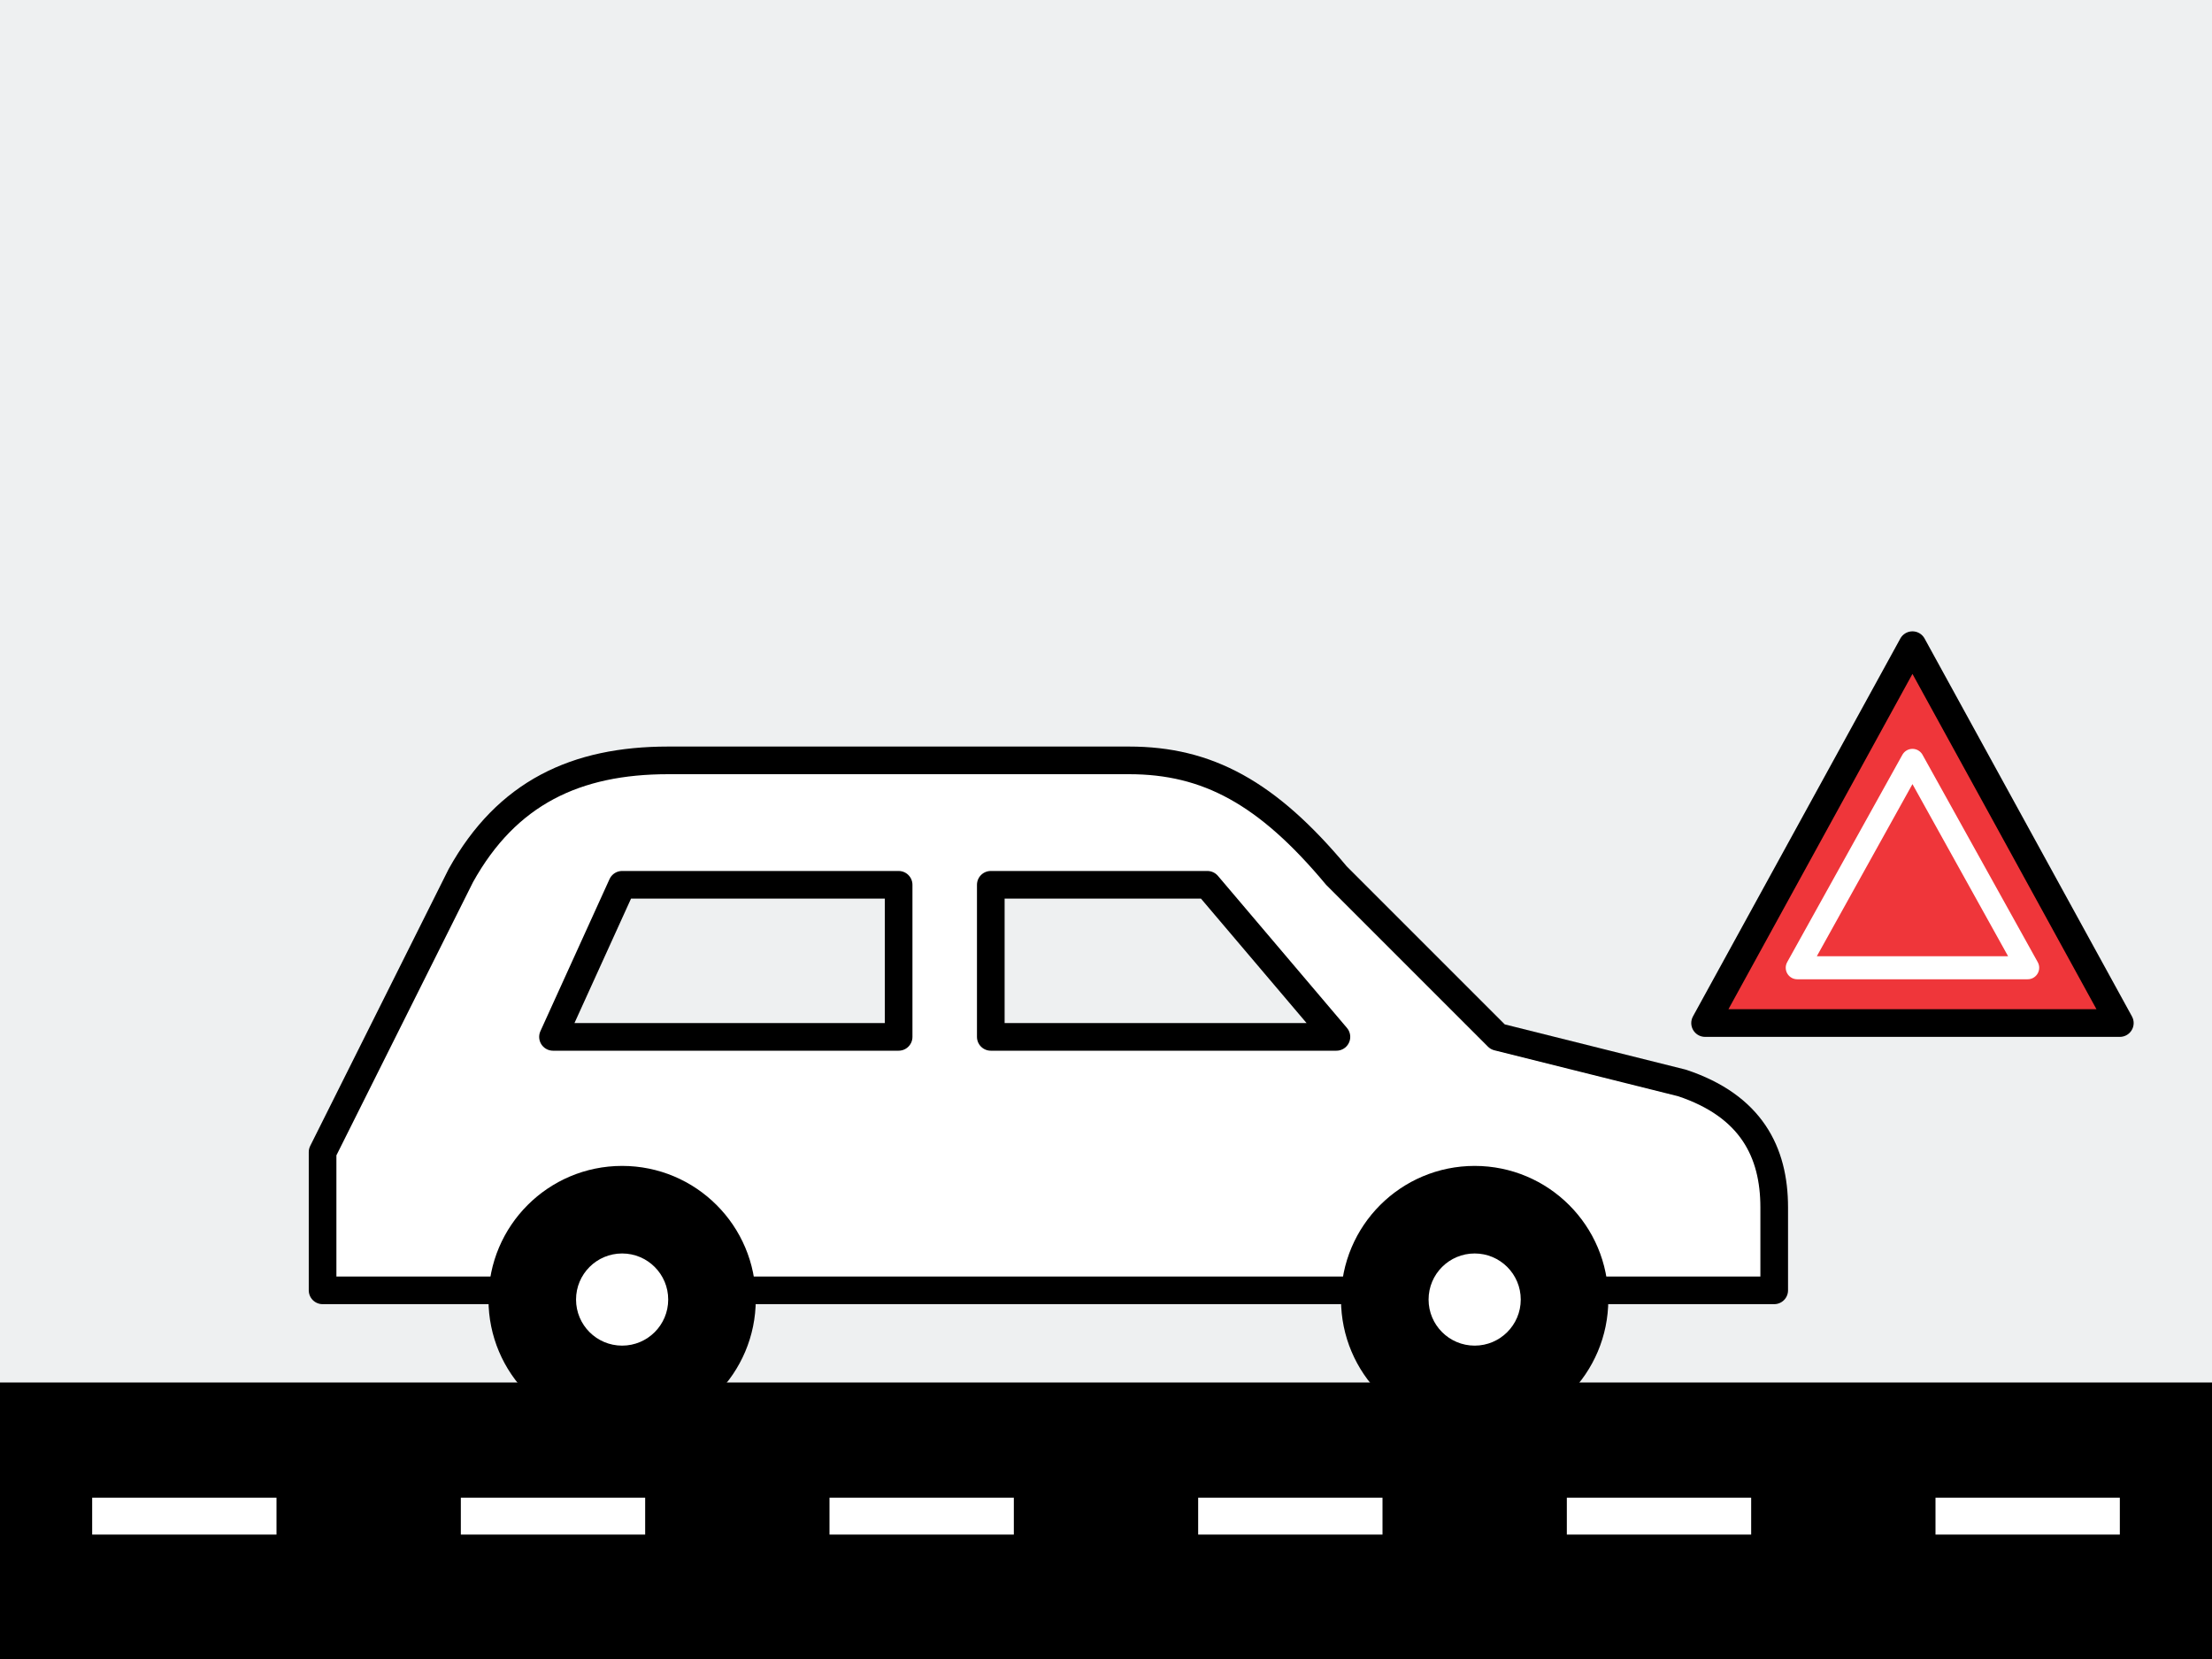
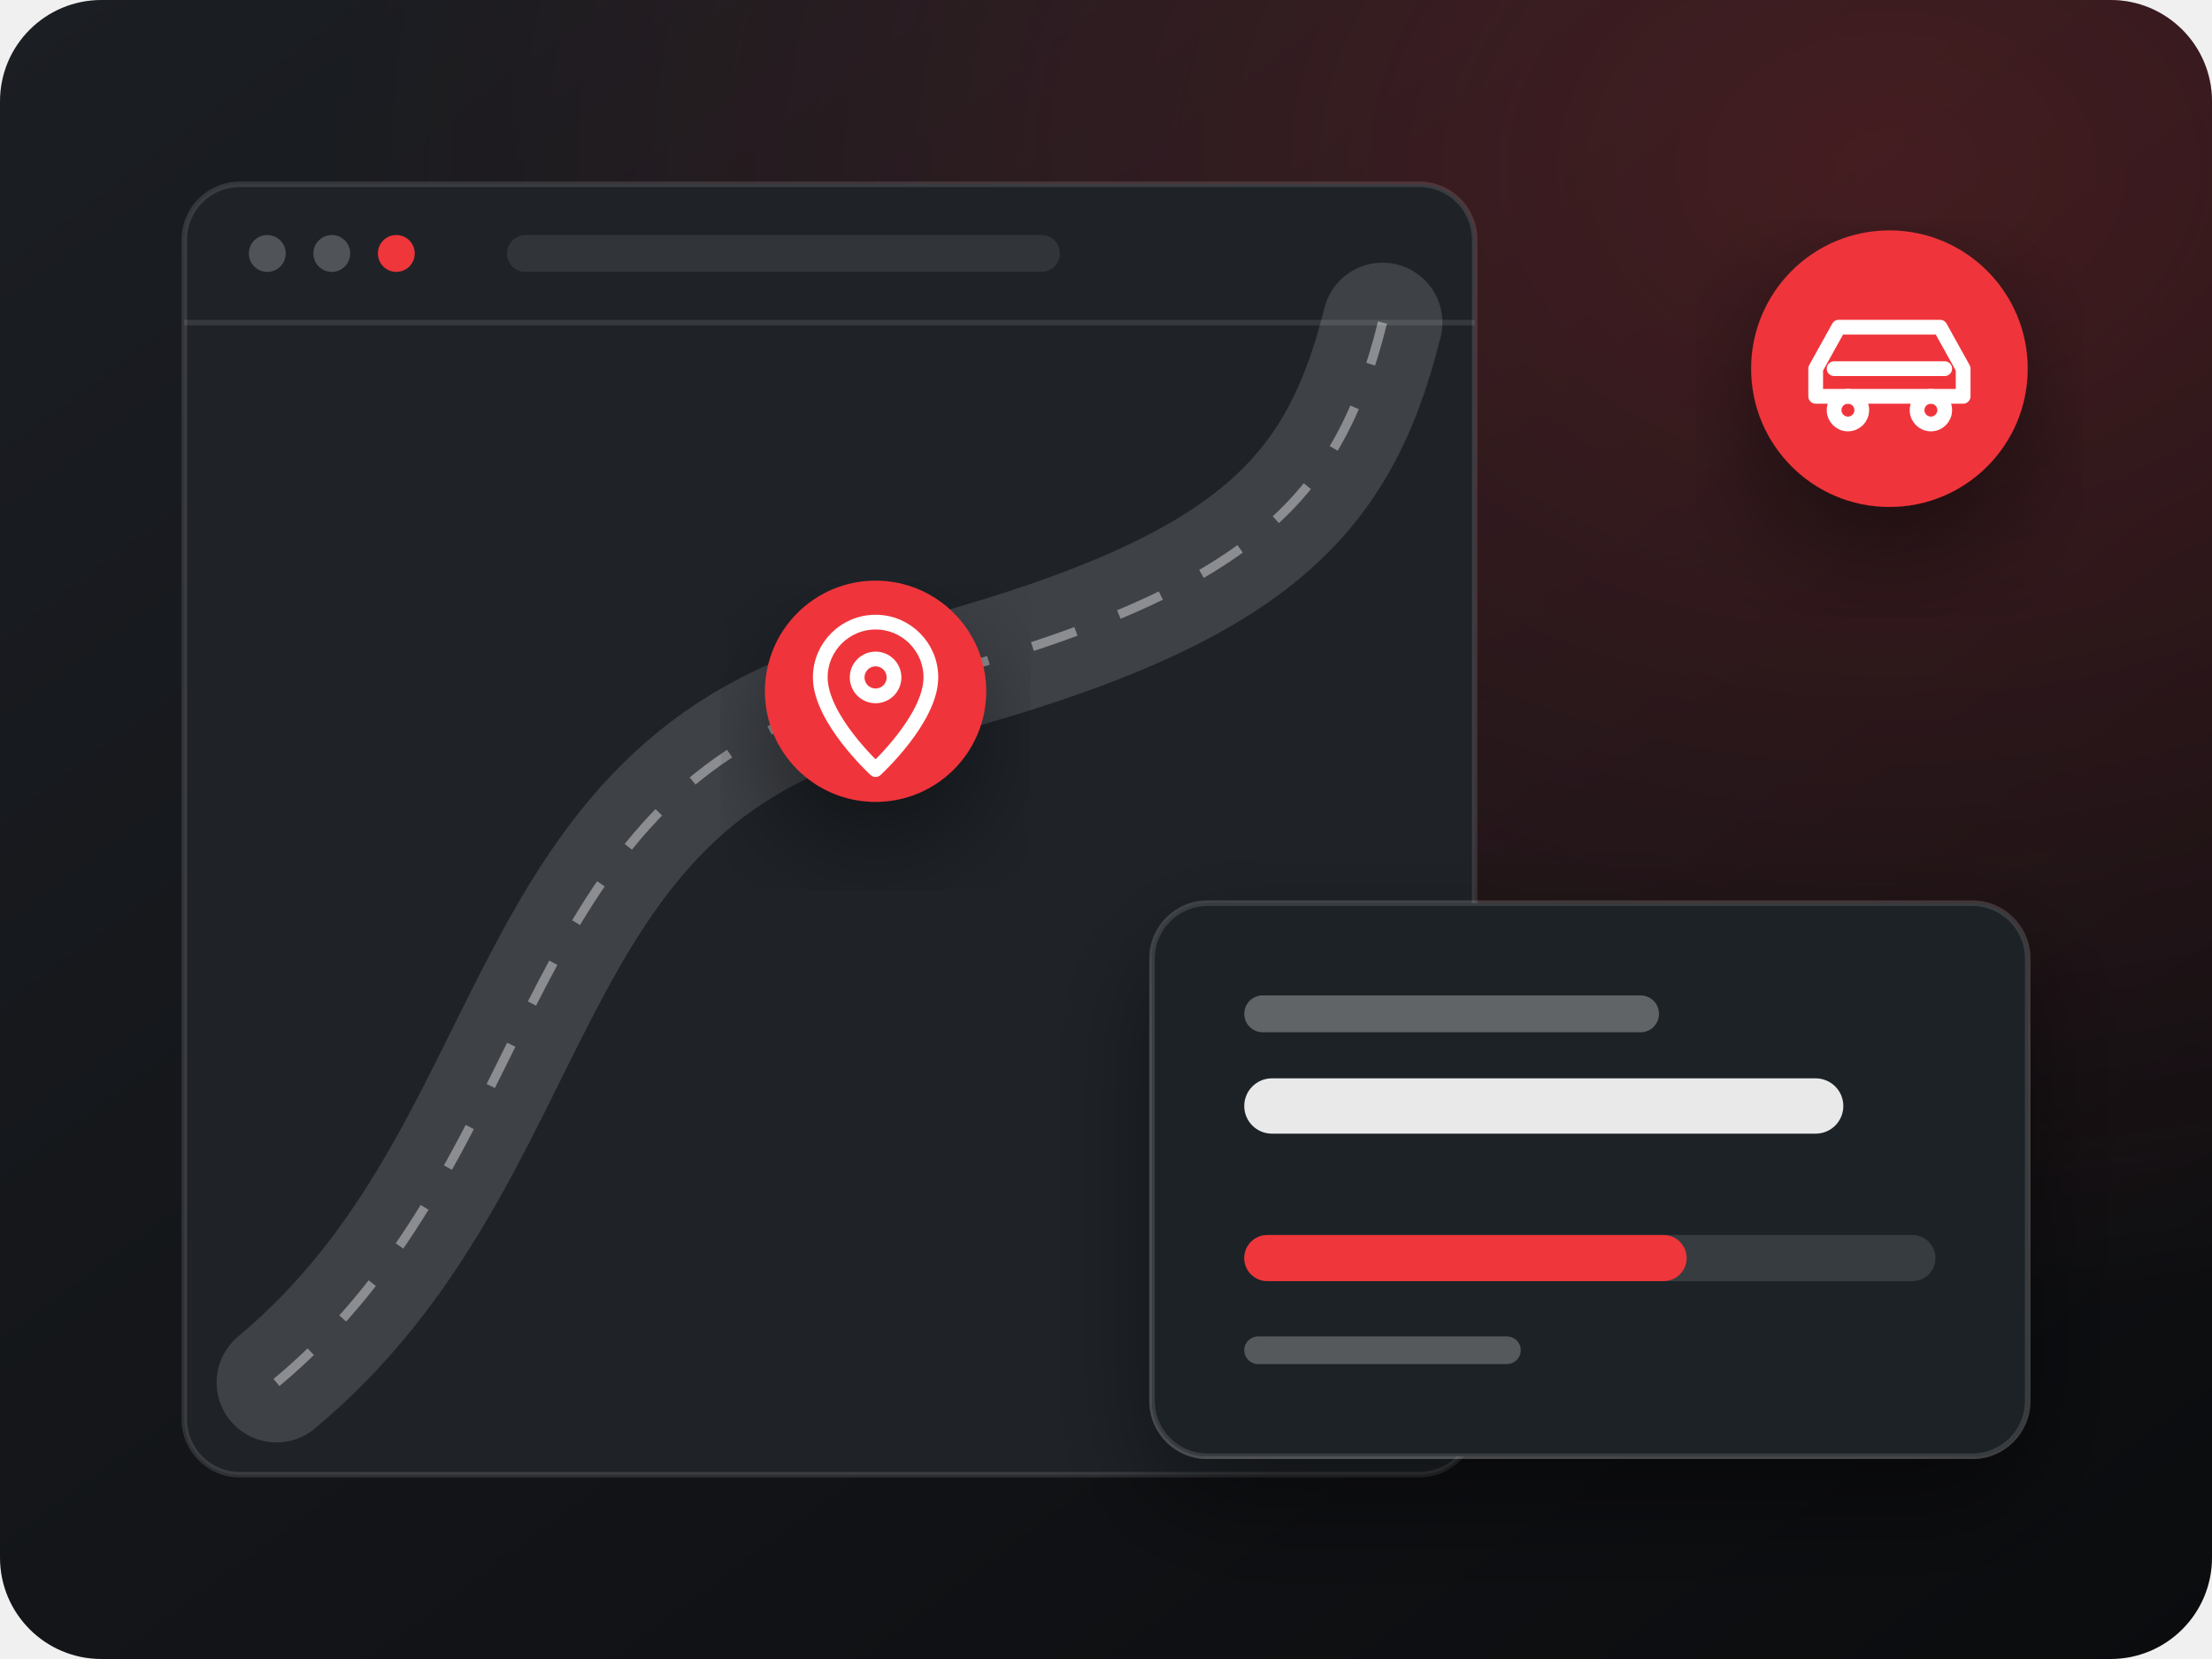
<svg xmlns="http://www.w3.org/2000/svg" viewBox="0 0 480 360" role="img" aria-labelledby="t">
-   <rect width="480" height="360" fill="#eef0f1" />
-   <g stroke="#000" stroke-width="6" stroke-linejoin="round" stroke-linecap="round">
-     <path d="M0 300 L480 300 L480 360 L0 360 Z" fill="#000" stroke="none" />
-     <rect x="20" y="325" width="40" height="8" fill="#fff" stroke="none" />
-     <rect x="100" y="325" width="40" height="8" fill="#fff" stroke="none" />
-     <rect x="180" y="325" width="40" height="8" fill="#fff" stroke="none" />
-     <rect x="260" y="325" width="40" height="8" fill="#fff" stroke="none" />
-     <rect x="340" y="325" width="40" height="8" fill="#fff" stroke="none" />
-     <rect x="420" y="325" width="40" height="8" fill="#fff" stroke="none" />
-     <path d="M70 250 L100 190 C110 172 125 165 145 165 L245 165 C262 165 275 172 290 190 L325 225 L365 235 C380 240 385 250 385 262 L385 280 L70 280 Z" fill="#fff" />
-     <path d="M120 225 L135 192 L195 192 L195 225 Z M215 225 L215 192 L262 192 L290 225 Z" fill="#eef0f1" />
-     <circle cx="135" cy="282" r="26" fill="#000" />
-     <circle cx="135" cy="282" r="10" fill="#fff" stroke="none" />
-     <circle cx="320" cy="282" r="26" fill="#000" />
-     <circle cx="320" cy="282" r="10" fill="#fff" stroke="none" />
-     <path d="M415 140 L460 222 L370 222 Z" fill="#ef363a" />
-     <path d="M415 165 L440 210 L390 210 Z" fill="none" stroke="#fff" stroke-width="5" />
+   <defs>
+     <linearGradient id="bg" x1="0" y1="0" x2="1" y2="1">
+       <stop offset="0" stop-color="#1B1E23" />
+       <stop offset="1" stop-color="#0B0C0E" />
+     </linearGradient>
+     <linearGradient id="area" x1="0" y1="0" x2="0" y2="1">
+       <stop offset="0" stop-color="#EF363A" stop-opacity=".35" />
+       <stop offset="1" stop-color="#EF363A" stop-opacity="0" />
+     </linearGradient>
+     <radialGradient id="glow" cx=".85" cy=".1" r=".7">
+       <stop offset="0" stop-color="#EF363A" stop-opacity=".22" />
+       <stop offset="1" stop-color="#EF363A" stop-opacity="0" />
+     </radialGradient>
+     <filter id="sh" x="-20%" y="-20%" width="140%" height="160%">
+       <feDropShadow dx="0" dy="10" stdDeviation="12" flood-color="#000" flood-opacity=".45" />
+     </filter>
+   </defs>
+   <rect width="480" height="360" rx="22" fill="url(#bg)" />
+   <rect width="480" height="360" rx="22" fill="url(#glow)" />
+   <g stroke-width="1.2">
+     <rect x="40" y="40" width="280" height="280" rx="12" fill="#1F2328" stroke="rgba(255,255,255,0.12)" />
+     <path d="M40 70h280" stroke="rgba(255,255,255,0.1)" />
+     <circle cx="58" cy="55" r="4" fill="rgba(255,255,255,0.22)" />
+     <circle cx="72" cy="55" r="4" fill="rgba(255,255,255,0.22)" />
+     <circle cx="86" cy="55" r="4" fill="#EF363A" />
+     <rect x="110" y="51" width="120" height="8" rx="4.0" fill="rgba(255,255,255,0.08)" />
+     <path d="M60 300 C 120 250, 110 170, 190 150 S 290 110, 300 70" fill="none" stroke="rgba(255,255,255,0.14)" stroke-width="26" stroke-linecap="round" />
+     <path d="M60 300 C 120 250, 110 170, 190 150 S 290 110, 300 70" fill="none" stroke="rgba(255,255,255,0.4)" stroke-width="2" stroke-dasharray="10 10" />
+     <circle cx="190" cy="150" r="24" fill="#EF363A" filter="url(#sh)" />
+     <g transform="translate(190 150)" fill="none" stroke="#fff" stroke-width="3.2" stroke-linecap="round" stroke-linejoin="round">
+       <path d="M0 17s-12 -11 -12 -20a12 12 0 0 1 24 0c0 9 -12 20 -12 20z" />
+       <circle cx="0" cy="-3" r="4" />
+     </g>
+     <rect x="250" y="196" width="190" height="120" rx="12" fill="#1F2328" stroke="rgba(255,255,255,0.12)" filter="url(#sh)" />
+     <rect x="270" y="216" width="90" height="8" rx="4.0" fill="rgba(255,255,255,0.3)" />
+     <rect x="270" y="234" width="130" height="12" rx="6.0" fill="rgba(255,255,255,0.9)" />
+     <rect x="270" y="268" width="150" height="10" rx="5" fill="rgba(255,255,255,0.12)" />
+     <rect x="270" y="268" width="96" height="10" rx="5" fill="#EF363A" />
+     <rect x="270" y="290" width="60" height="6" rx="3.0" fill="rgba(255,255,255,0.25)" />
+     <circle cx="410" cy="80" r="30" fill="#EF363A" filter="url(#sh)" />
+     <g transform="translate(410 80)" fill="none" stroke="#fff" stroke-width="3.2" stroke-linecap="round" stroke-linejoin="round">
+       <path d="M-16 6v-6l5 -9h22l5 9v6zM-12 0h24" />
+       <circle cx="-9" cy="9" r="3" />
+       <circle cx="9" cy="9" r="3" />
+     </g>
  </g>
</svg>
